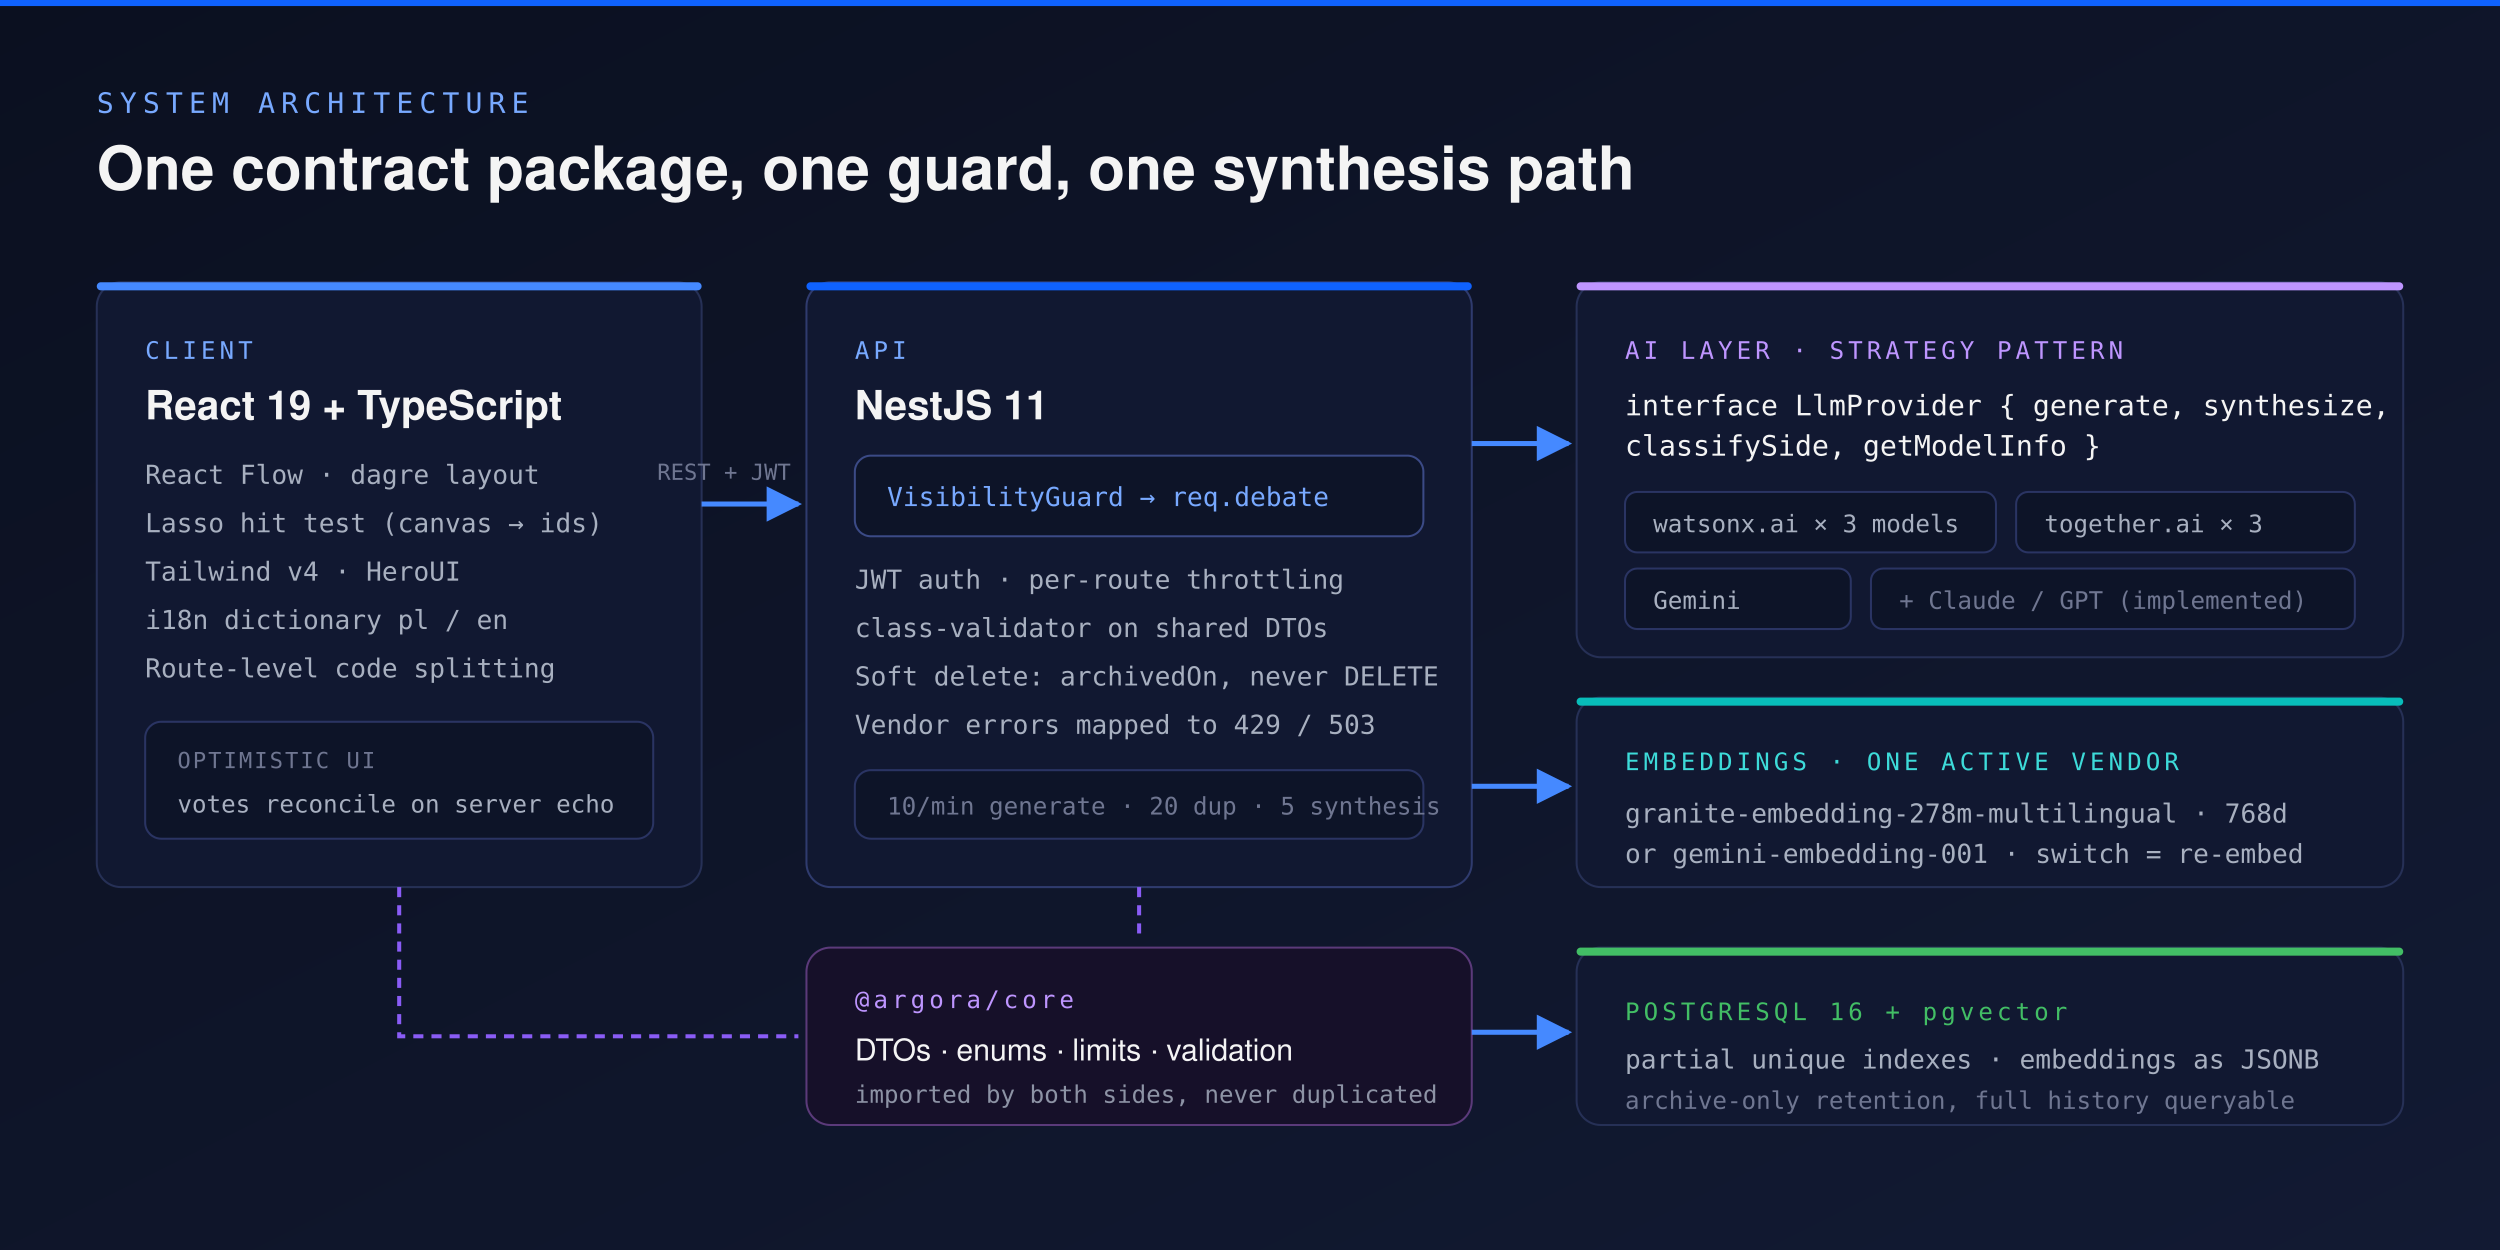
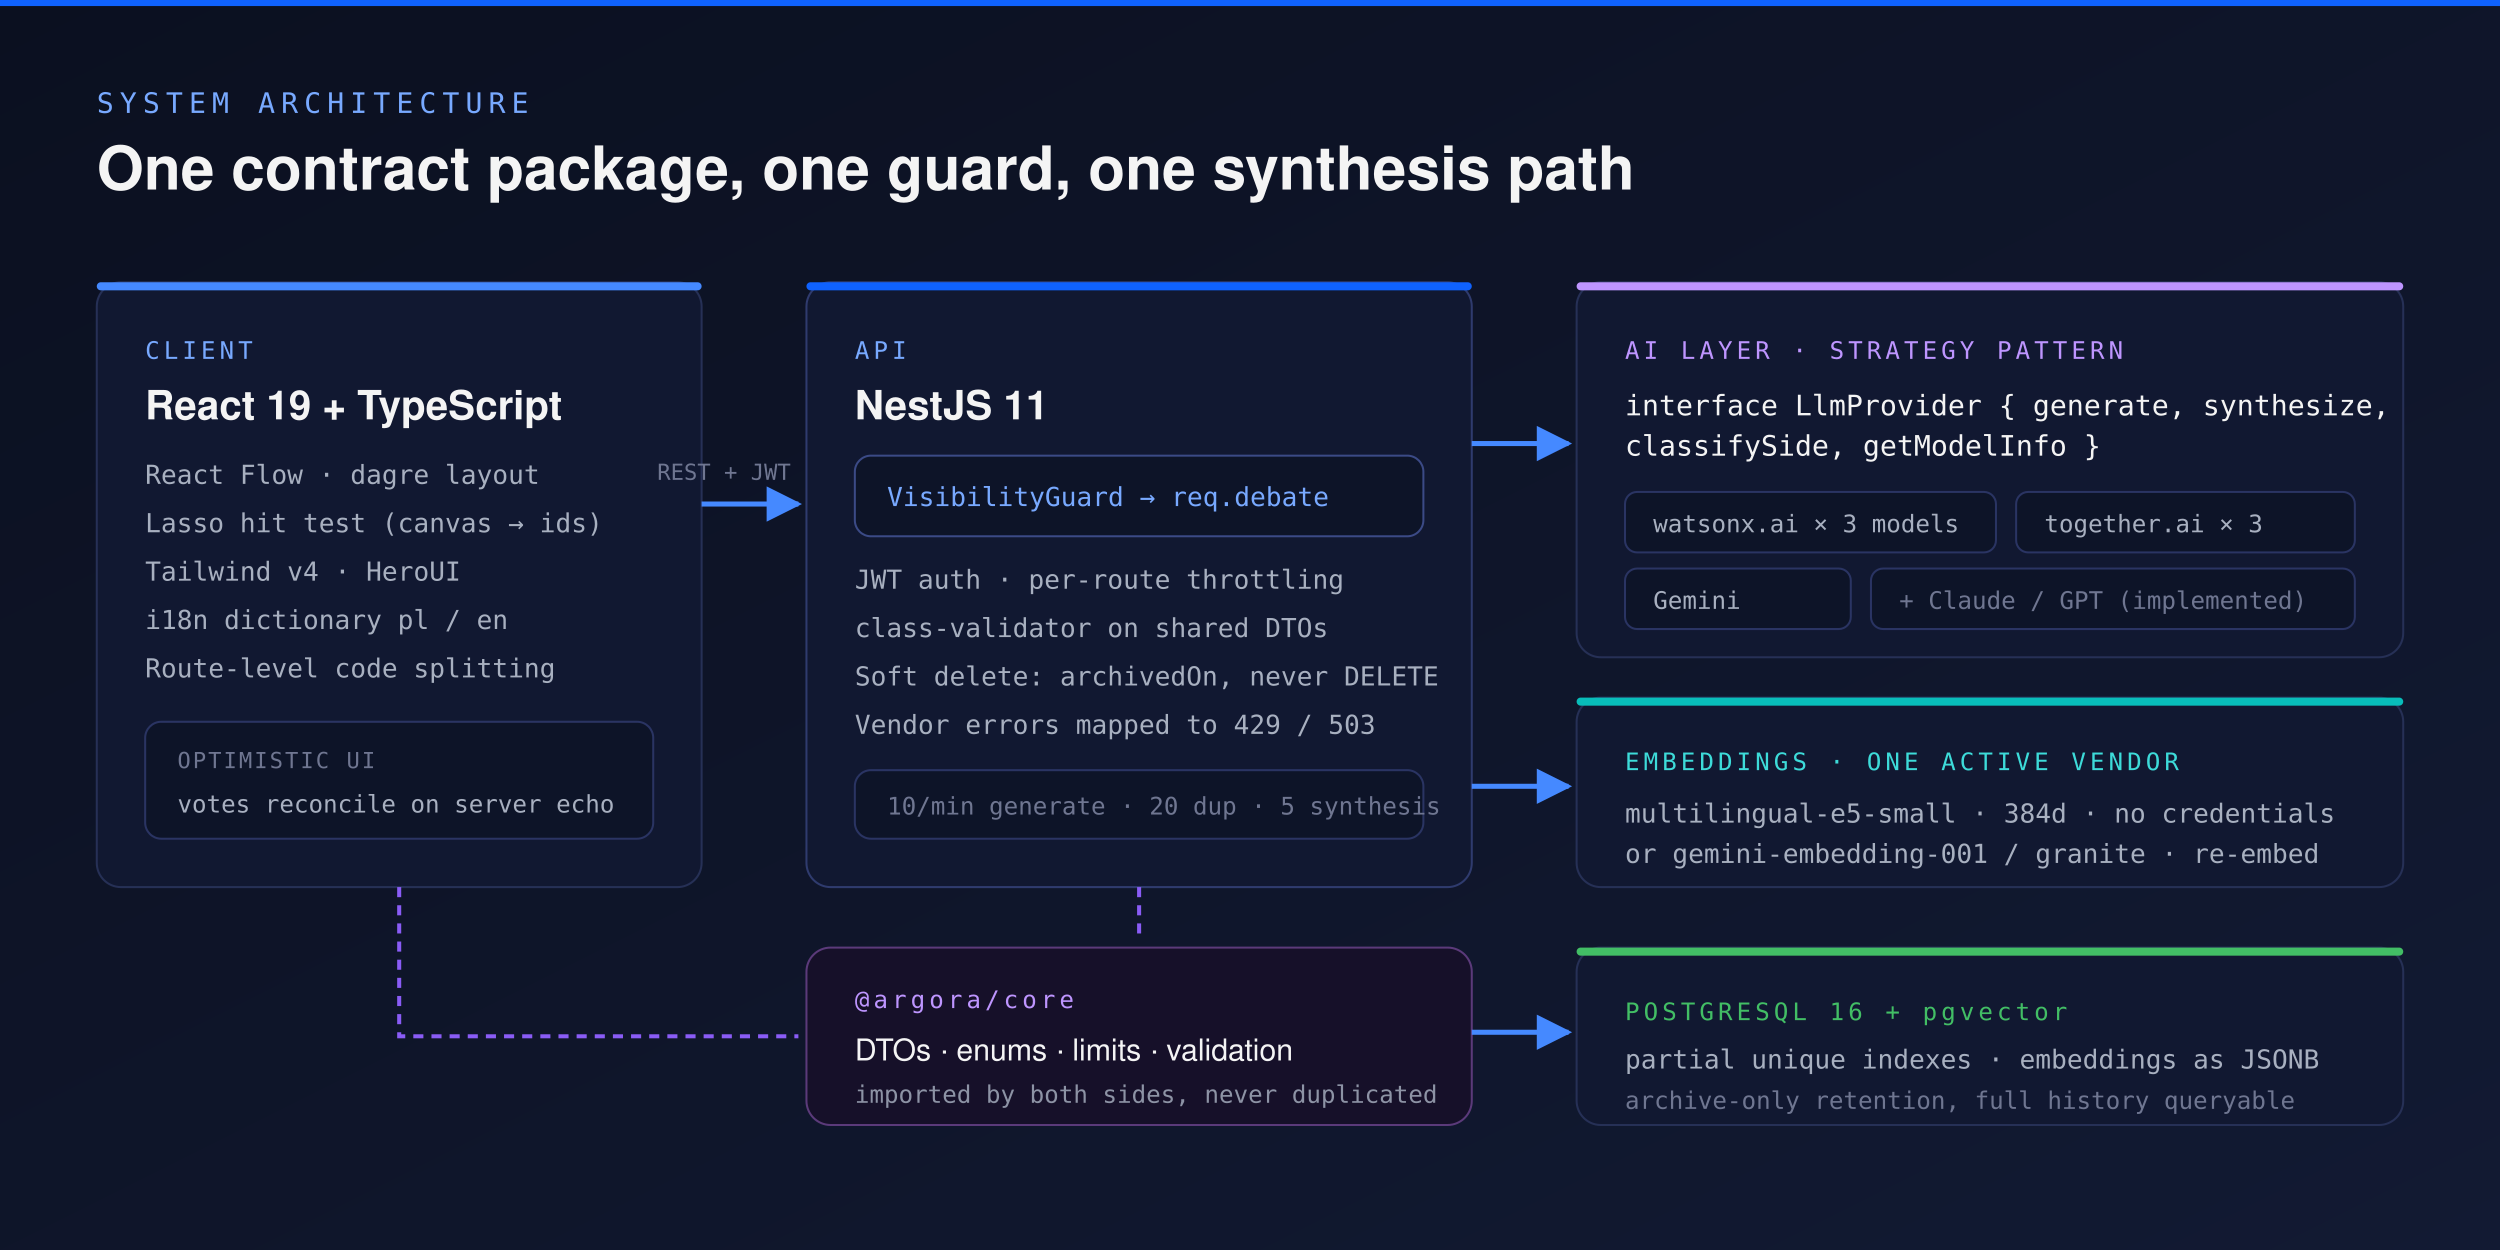
<svg xmlns="http://www.w3.org/2000/svg" viewBox="0 0 1240 620" width="1240" height="620" role="img" aria-label="Argora system architecture: React client, NestJS API, PostgreSQL and the pluggable LLM layer">
  <defs>
    <linearGradient id="archBg" x1="0" y1="0" x2="1" y2="1">
      <stop offset="0" stop-color="#0b1020" />
      <stop offset="1" stop-color="#121a33" />
    </linearGradient>
    <marker id="aArrow" viewBox="0 0 10 10" refX="9" refY="5" markerWidth="7" markerHeight="7" orient="auto-start-reverse">
      <path d="M0 0 L10 5 L0 10 z" fill="#4589ff" />
    </marker>
  </defs>
  <rect width="1240" height="620" fill="url(#archBg)" />
  <rect x="0" y="0" width="1240" height="3" fill="#0f62fe" />
  <text x="48" y="56" font-family="IBM Plex Mono, ui-monospace, monospace" font-size="14" letter-spacing="3" fill="#78a9ff">SYSTEM ARCHITECTURE</text>
  <text x="48" y="94" font-family="IBM Plex Sans, Segoe UI, Helvetica, Arial, sans-serif" font-size="30" font-weight="700" fill="#f4f4f4">One contract package, one guard, one synthesis path</text>
  <rect x="48" y="140" width="300" height="300" rx="12" fill="#111831" stroke="#263056" />
  <rect x="48" y="140" width="300" height="4" rx="2" fill="#4589ff" />
  <text x="72" y="178" font-family="IBM Plex Mono, ui-monospace, monospace" font-size="12" letter-spacing="2" fill="#78a9ff">CLIENT</text>
  <text x="72" y="208" font-family="IBM Plex Sans, Segoe UI, Helvetica, Arial, sans-serif" font-size="20" font-weight="700" fill="#f4f4f4">React 19 + TypeScript</text>
  <text x="72" y="240" font-family="IBM Plex Mono, ui-monospace, monospace" font-size="13" fill="#a8b0c0">React Flow · dagre layout</text>
  <text x="72" y="264" font-family="IBM Plex Mono, ui-monospace, monospace" font-size="13" fill="#a8b0c0">Lasso hit test (canvas → ids)</text>
  <text x="72" y="288" font-family="IBM Plex Mono, ui-monospace, monospace" font-size="13" fill="#a8b0c0">Tailwind v4 · HeroUI</text>
  <text x="72" y="312" font-family="IBM Plex Mono, ui-monospace, monospace" font-size="13" fill="#a8b0c0">i18n dictionary pl / en</text>
  <text x="72" y="336" font-family="IBM Plex Mono, ui-monospace, monospace" font-size="13" fill="#a8b0c0">Route-level code splitting</text>
  <rect x="72" y="358" width="252" height="58" rx="8" fill="#0d1428" stroke="#2a3463" />
  <text x="88" y="381" font-family="IBM Plex Mono, ui-monospace, monospace" font-size="11" letter-spacing="1" fill="#6f7691">OPTIMISTIC UI</text>
  <text x="88" y="403" font-family="IBM Plex Mono, ui-monospace, monospace" font-size="12" fill="#a8b0c0">votes reconcile on server echo</text>
  <rect x="400" y="140" width="330" height="300" rx="12" fill="#111831" stroke="#2f3b6e" />
  <rect x="400" y="140" width="330" height="4" rx="2" fill="#0f62fe" />
  <text x="424" y="178" font-family="IBM Plex Mono, ui-monospace, monospace" font-size="12" letter-spacing="2" fill="#78a9ff">API</text>
  <text x="424" y="208" font-family="IBM Plex Sans, Segoe UI, Helvetica, Arial, sans-serif" font-size="20" font-weight="700" fill="#f4f4f4">NestJS 11</text>
  <rect x="424" y="226" width="282" height="40" rx="8" fill="#0d1428" stroke="#3b4a86" />
  <text x="440" y="251" font-family="IBM Plex Mono, ui-monospace, monospace" font-size="13" fill="#78a9ff">VisibilityGuard → req.debate</text>
  <text x="424" y="292" font-family="IBM Plex Mono, ui-monospace, monospace" font-size="13" fill="#a8b0c0">JWT auth · per-route throttling</text>
  <text x="424" y="316" font-family="IBM Plex Mono, ui-monospace, monospace" font-size="13" fill="#a8b0c0">class-validator on shared DTOs</text>
  <text x="424" y="340" font-family="IBM Plex Mono, ui-monospace, monospace" font-size="13" fill="#a8b0c0">Soft delete: archivedOn, never DELETE</text>
  <text x="424" y="364" font-family="IBM Plex Mono, ui-monospace, monospace" font-size="13" fill="#a8b0c0">Vendor errors mapped to 429 / 503</text>
  <rect x="424" y="382" width="282" height="34" rx="8" fill="#0d1428" stroke="#2a3463" />
  <text x="440" y="404" font-family="IBM Plex Mono, ui-monospace, monospace" font-size="12" fill="#6f7691">10/min generate · 20 dup · 5 synthesis</text>
  <rect x="400" y="470" width="330" height="88" rx="12" fill="#161029" stroke="#5b3a7a" />
  <text x="424" y="500" font-family="IBM Plex Mono, ui-monospace, monospace" font-size="12" letter-spacing="2" fill="#be95ff">@argora/core</text>
  <text x="424" y="526" font-family="IBM Plex Sans, Segoe UI, Helvetica, Arial, sans-serif" font-size="15" fill="#f4f4f4">DTOs · enums · limits · validation</text>
  <text x="424" y="547" font-family="IBM Plex Mono, ui-monospace, monospace" font-size="12" fill="#8d93a5">imported by both sides, never duplicated</text>
  <rect x="782" y="140" width="410" height="186" rx="12" fill="#111831" stroke="#263056" />
  <rect x="782" y="140" width="410" height="4" rx="2" fill="#be95ff" />
  <text x="806" y="178" font-family="IBM Plex Mono, ui-monospace, monospace" font-size="12" letter-spacing="2" fill="#be95ff">AI LAYER · STRATEGY PATTERN</text>
  <text x="806" y="206" font-family="IBM Plex Mono, ui-monospace, monospace" font-size="14" fill="#f4f4f4">interface LlmProvider { generate, synthesize,</text>
  <text x="806" y="226" font-family="IBM Plex Mono, ui-monospace, monospace" font-size="14" fill="#f4f4f4">  classifySide, getModelInfo }</text>
  <rect x="806" y="244" width="184" height="30" rx="6" fill="#0d1428" stroke="#2a3463" />
  <text x="820" y="264" font-family="IBM Plex Mono, ui-monospace, monospace" font-size="12" fill="#a8b0c0">watsonx.ai × 3 models</text>
  <rect x="1000" y="244" width="168" height="30" rx="6" fill="#0d1428" stroke="#2a3463" />
  <text x="1014" y="264" font-family="IBM Plex Mono, ui-monospace, monospace" font-size="12" fill="#a8b0c0">together.ai × 3</text>
  <rect x="806" y="282" width="112" height="30" rx="6" fill="#0d1428" stroke="#2a3463" />
  <text x="820" y="302" font-family="IBM Plex Mono, ui-monospace, monospace" font-size="12" fill="#a8b0c0">Gemini</text>
  <rect x="928" y="282" width="240" height="30" rx="6" fill="#0d1428" stroke="#2a3463" />
  <text x="942" y="302" font-family="IBM Plex Mono, ui-monospace, monospace" font-size="12" fill="#6f7691">+ Claude / GPT (implemented)</text>
  <rect x="782" y="346" width="410" height="94" rx="12" fill="#111831" stroke="#263056" />
  <rect x="782" y="346" width="410" height="4" rx="2" fill="#08bdba" />
  <text x="806" y="382" font-family="IBM Plex Mono, ui-monospace, monospace" font-size="12" letter-spacing="2" fill="#3ddbd9">EMBEDDINGS · ONE ACTIVE VENDOR</text>
-   <text x="806" y="408" font-family="IBM Plex Mono, ui-monospace, monospace" font-size="13" fill="#a8b0c0">granite-embedding-278m-multilingual · 768d</text>
-   <text x="806" y="428" font-family="IBM Plex Mono, ui-monospace, monospace" font-size="13" fill="#a8b0c0">or gemini-embedding-001 · switch = re-embed</text>
+   <text x="806" y="408" font-family="IBM Plex Mono, ui-monospace, monospace" font-size="13" fill="#a8b0c0">multilingual-e5-small · 384d · no credentials</text>
+   <text x="806" y="428" font-family="IBM Plex Mono, ui-monospace, monospace" font-size="13" fill="#a8b0c0">or gemini-embedding-001 / granite · re-embed</text>
  <rect x="782" y="470" width="410" height="88" rx="12" fill="#111831" stroke="#263056" />
  <rect x="782" y="470" width="410" height="4" rx="2" fill="#42be65" />
  <text x="806" y="506" font-family="IBM Plex Mono, ui-monospace, monospace" font-size="12" letter-spacing="2" fill="#42be65">POSTGRESQL 16 + pgvector</text>
  <text x="806" y="530" font-family="IBM Plex Mono, ui-monospace, monospace" font-size="13" fill="#a8b0c0">partial unique indexes · embeddings as JSONB</text>
  <text x="806" y="550" font-family="IBM Plex Mono, ui-monospace, monospace" font-size="12" fill="#6f7691">archive-only retention, full history queryable</text>
  <line x1="348" y1="250" x2="396" y2="250" stroke="#4589ff" stroke-width="2.5" marker-end="url(#aArrow)" />
  <text x="326" y="238" font-family="IBM Plex Mono, ui-monospace, monospace" font-size="11" fill="#6f7691">REST + JWT</text>
  <line x1="730" y1="220" x2="778" y2="220" stroke="#4589ff" stroke-width="2.5" marker-end="url(#aArrow)" />
  <line x1="730" y1="390" x2="778" y2="390" stroke="#4589ff" stroke-width="2.5" marker-end="url(#aArrow)" />
  <line x1="730" y1="512" x2="778" y2="512" stroke="#4589ff" stroke-width="2.5" marker-end="url(#aArrow)" />
  <path d="M565 440 L565 466" stroke="#8a5cf6" stroke-width="2" stroke-dasharray="5 4" />
  <path d="M198 440 L198 514 L396 514" fill="none" stroke="#8a5cf6" stroke-width="2" stroke-dasharray="5 4" />
</svg>
